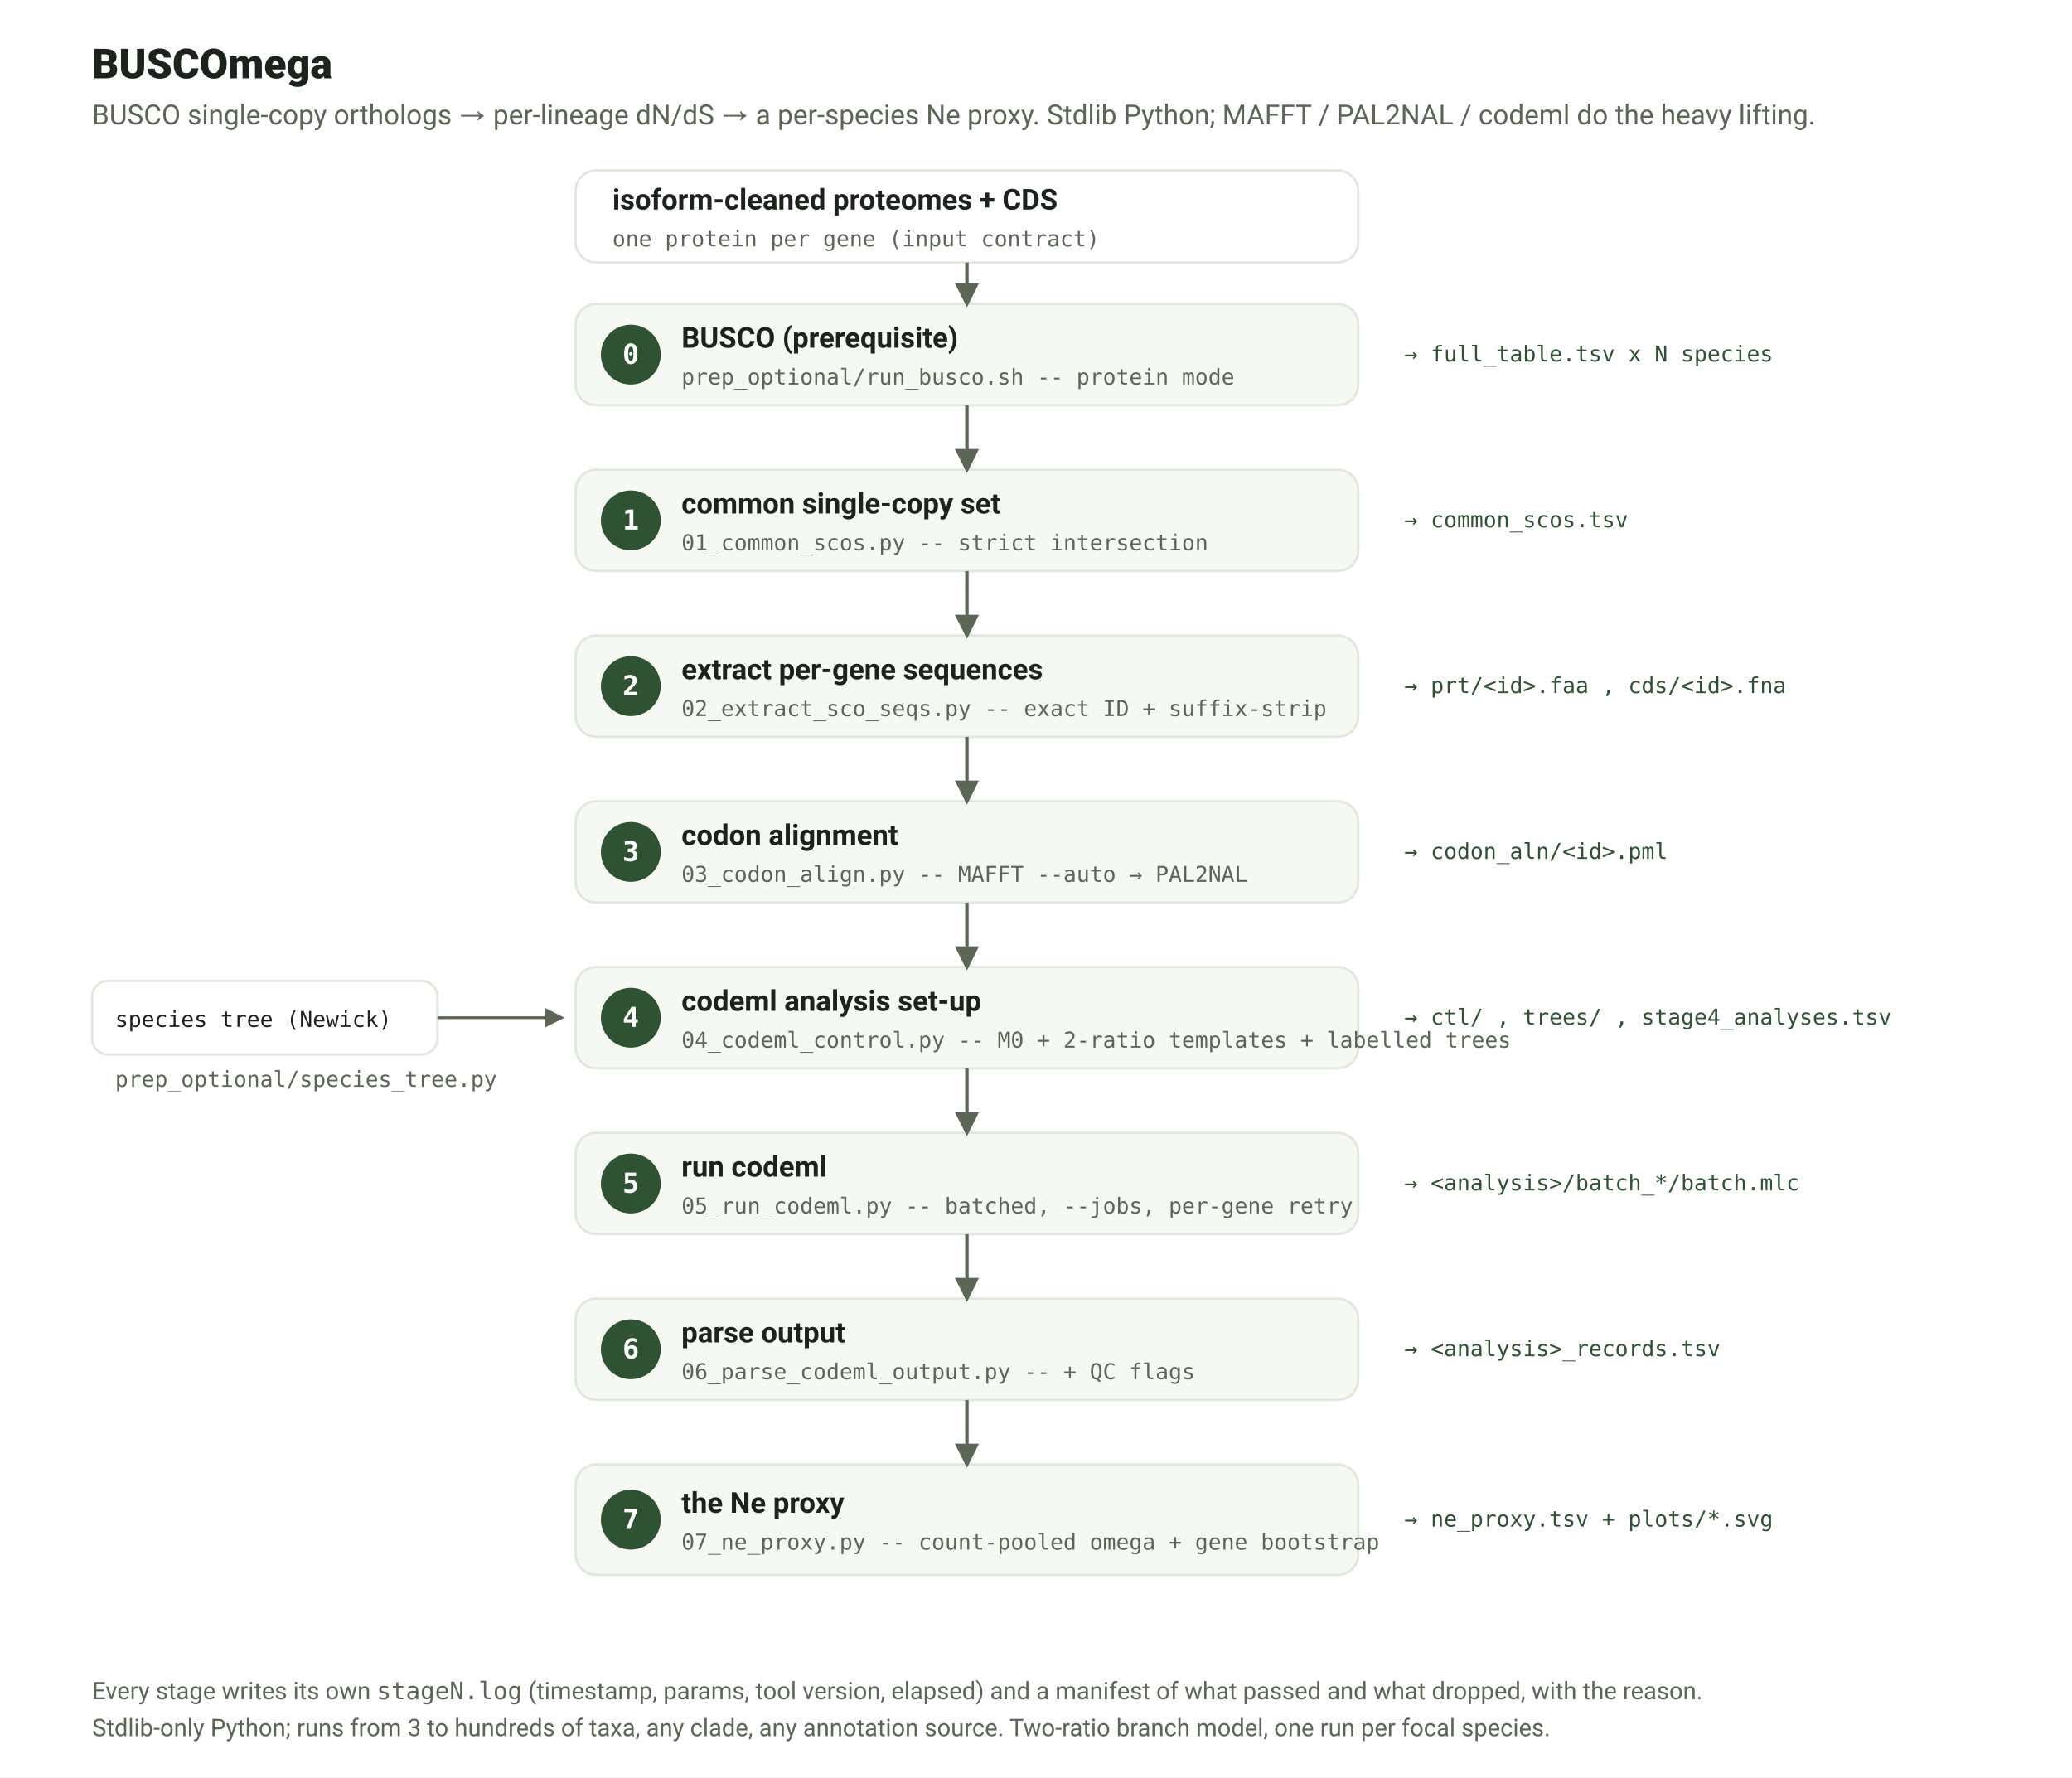
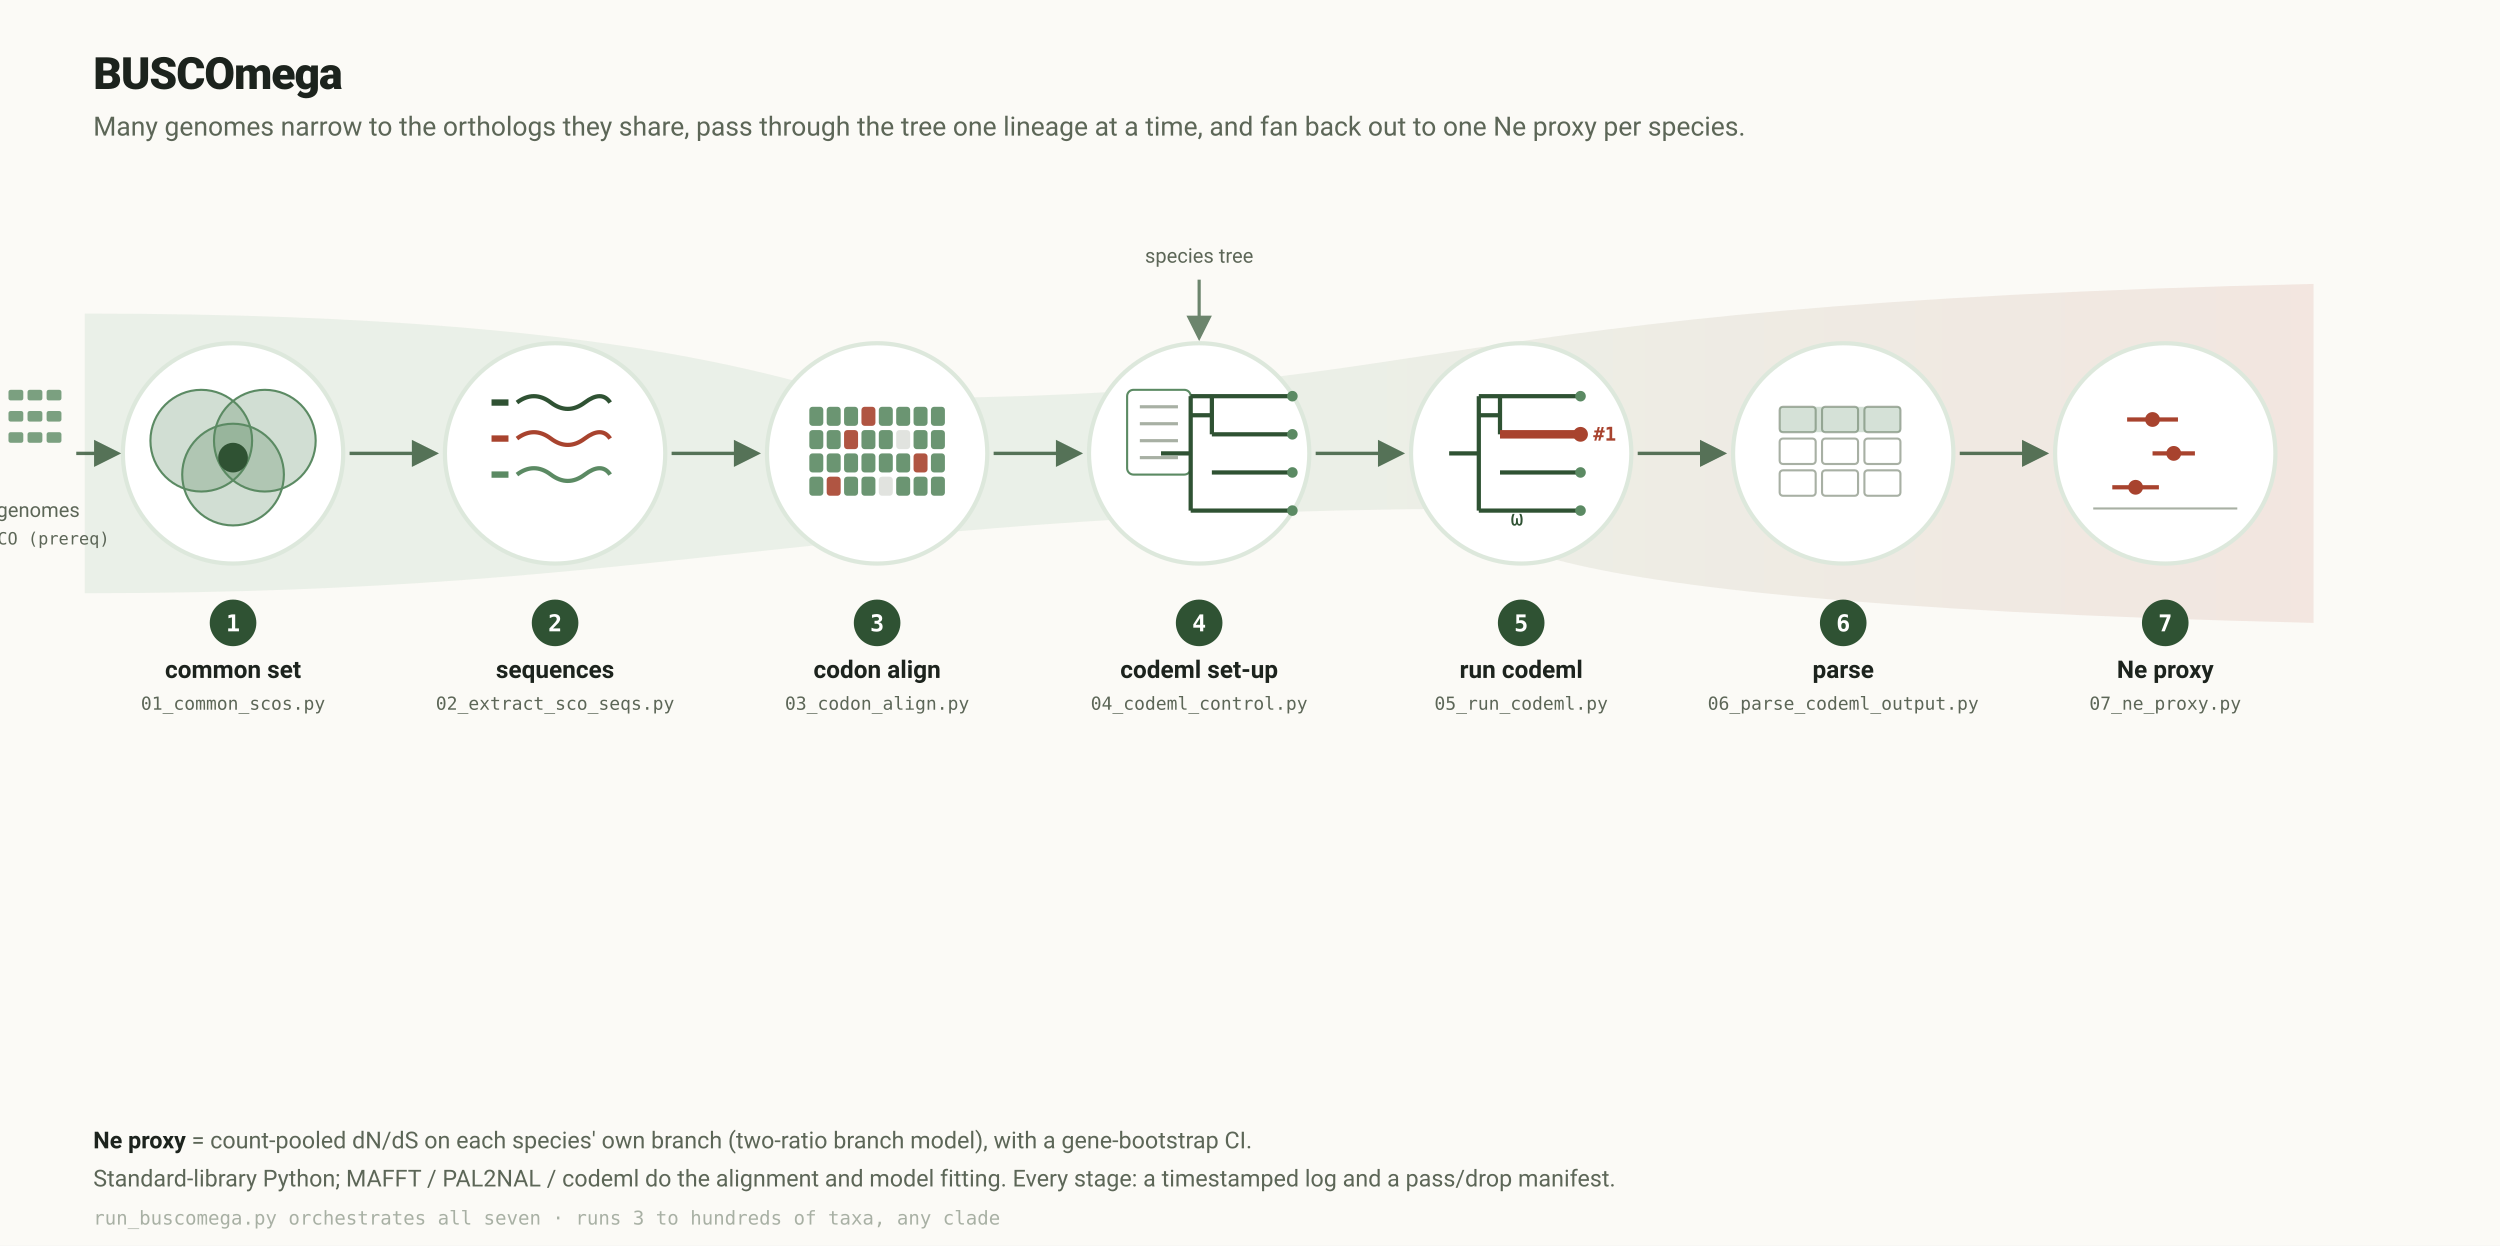
- <svg xmlns="http://www.w3.org/2000/svg" viewBox="0 0 900 772">
-   <rect width="900" height="772" fill="#ffffff" />
-   <text x="40" y="34" font-family="ui-sans-serif,-apple-system,Segoe UI,Roboto,Helvetica,Arial,sans-serif" font-size="18" font-weight="800" fill="#1c231d">BUSCOmega</text>
-   <text x="40" y="54" font-family="ui-sans-serif,-apple-system,Segoe UI,Roboto,Helvetica,Arial,sans-serif" font-size="12" fill="#5c6657">BUSCO single-copy orthologs → per-lineage dN/dS → a per-species N​e proxy. Stdlib Python; MAFFT / PAL2NAL / codeml do the heavy lifting.</text>
+ <svg xmlns="http://www.w3.org/2000/svg" viewBox="0 0 1180 588">
  <defs>
-     <marker id="a" markerWidth="7" markerHeight="7" refX="6" refY="3.5" orient="auto">
-       <path d="M0 0 L7 3.5 L0 7 z" fill="#5c6657" />
+     <linearGradient id="rib" x1="0" y1="0" x2="1" y2="0">
+       <stop offset="0" stop-color="#DDE8DC" />
+       <stop offset="0.5" stop-color="#DDE8DC" />
+       <stop offset="1" stop-color="#ECD5CD" />
+     </linearGradient>
+     <marker id="ah" markerWidth="8" markerHeight="8" refX="6" refY="4" orient="auto">
+       <path d="M0 0 L8 4 L0 8 z" fill="#2F5233" />
    </marker>
  </defs>
-   <rect x="250" y="74" width="340" height="40" rx="9" fill="#ffffff" stroke="#dfe8db" />
-   <text x="266" y="91" font-family="ui-sans-serif,-apple-system,Segoe UI,Roboto,Helvetica,Arial,sans-serif" font-size="12.5" font-weight="700" fill="#1c231d">isoform-cleaned proteomes + CDS</text>
-   <text x="266" y="107" font-family="ui-monospace,SFMono-Regular,Menlo,Consolas,monospace" font-size="9.5" fill="#5c6657">one protein per gene (input contract)</text>
-   <rect x="250" y="132" width="340" height="44" rx="9" fill="#f5f8f3" stroke="#dfe8db" />
-   <circle cx="274" cy="154" r="13" fill="#2f5233" />
-   <text x="274" y="158" font-family="ui-monospace,SFMono-Regular,Menlo,Consolas,monospace" font-size="12" font-weight="700" fill="#fff" text-anchor="middle">0</text>
-   <text x="296" y="151" font-family="ui-sans-serif,-apple-system,Segoe UI,Roboto,Helvetica,Arial,sans-serif" font-size="12.5" font-weight="700" fill="#1c231d">BUSCO  (prerequisite)</text>
-   <text x="296" y="167" font-family="ui-monospace,SFMono-Regular,Menlo,Consolas,monospace" font-size="9.5" fill="#5c6657">prep_optional/run_busco.sh -- protein mode</text>
-   <text x="610" y="157" font-family="ui-monospace,SFMono-Regular,Menlo,Consolas,monospace" font-size="9.5" fill="#2f5233">→ full_table.tsv  x N species</text>
-   <line x1="420" y1="114" x2="420" y2="132" stroke="#5c6657" stroke-width="1.5" marker-end="url(#a)" />
-   <rect x="250" y="204" width="340" height="44" rx="9" fill="#f5f8f3" stroke="#dfe8db" />
-   <circle cx="274" cy="226" r="13" fill="#2f5233" />
-   <text x="274" y="230" font-family="ui-monospace,SFMono-Regular,Menlo,Consolas,monospace" font-size="12" font-weight="700" fill="#fff" text-anchor="middle">1</text>
-   <text x="296" y="223" font-family="ui-sans-serif,-apple-system,Segoe UI,Roboto,Helvetica,Arial,sans-serif" font-size="12.5" font-weight="700" fill="#1c231d">common single-copy set</text>
-   <text x="296" y="239" font-family="ui-monospace,SFMono-Regular,Menlo,Consolas,monospace" font-size="9.5" fill="#5c6657">01_common_scos.py -- strict intersection</text>
-   <text x="610" y="229" font-family="ui-monospace,SFMono-Regular,Menlo,Consolas,monospace" font-size="9.5" fill="#2f5233">→ common_scos.tsv</text>
-   <line x1="420" y1="176" x2="420" y2="204" stroke="#5c6657" stroke-width="1.5" marker-end="url(#a)" />
-   <rect x="250" y="276" width="340" height="44" rx="9" fill="#f5f8f3" stroke="#dfe8db" />
-   <circle cx="274" cy="298" r="13" fill="#2f5233" />
-   <text x="274" y="302" font-family="ui-monospace,SFMono-Regular,Menlo,Consolas,monospace" font-size="12" font-weight="700" fill="#fff" text-anchor="middle">2</text>
-   <text x="296" y="295" font-family="ui-sans-serif,-apple-system,Segoe UI,Roboto,Helvetica,Arial,sans-serif" font-size="12.5" font-weight="700" fill="#1c231d">extract per-gene sequences</text>
-   <text x="296" y="311" font-family="ui-monospace,SFMono-Regular,Menlo,Consolas,monospace" font-size="9.5" fill="#5c6657">02_extract_sco_seqs.py -- exact ID + suffix-strip</text>
-   <text x="610" y="301" font-family="ui-monospace,SFMono-Regular,Menlo,Consolas,monospace" font-size="9.5" fill="#2f5233">→ prt/&lt;id&gt;.faa , cds/&lt;id&gt;.fna</text>
-   <line x1="420" y1="248" x2="420" y2="276" stroke="#5c6657" stroke-width="1.5" marker-end="url(#a)" />
-   <rect x="250" y="348" width="340" height="44" rx="9" fill="#f5f8f3" stroke="#dfe8db" />
-   <circle cx="274" cy="370" r="13" fill="#2f5233" />
-   <text x="274" y="374" font-family="ui-monospace,SFMono-Regular,Menlo,Consolas,monospace" font-size="12" font-weight="700" fill="#fff" text-anchor="middle">3</text>
-   <text x="296" y="367" font-family="ui-sans-serif,-apple-system,Segoe UI,Roboto,Helvetica,Arial,sans-serif" font-size="12.5" font-weight="700" fill="#1c231d">codon alignment</text>
-   <text x="296" y="383" font-family="ui-monospace,SFMono-Regular,Menlo,Consolas,monospace" font-size="9.5" fill="#5c6657">03_codon_align.py -- MAFFT --auto → PAL2NAL</text>
-   <text x="610" y="373" font-family="ui-monospace,SFMono-Regular,Menlo,Consolas,monospace" font-size="9.5" fill="#2f5233">→ codon_aln/&lt;id&gt;.pml</text>
-   <line x1="420" y1="320" x2="420" y2="348" stroke="#5c6657" stroke-width="1.5" marker-end="url(#a)" />
-   <rect x="250" y="420" width="340" height="44" rx="9" fill="#f5f8f3" stroke="#dfe8db" />
-   <circle cx="274" cy="442" r="13" fill="#2f5233" />
-   <text x="274" y="446" font-family="ui-monospace,SFMono-Regular,Menlo,Consolas,monospace" font-size="12" font-weight="700" fill="#fff" text-anchor="middle">4</text>
-   <text x="296" y="439" font-family="ui-sans-serif,-apple-system,Segoe UI,Roboto,Helvetica,Arial,sans-serif" font-size="12.5" font-weight="700" fill="#1c231d">codeml analysis set-up</text>
-   <text x="296" y="455" font-family="ui-monospace,SFMono-Regular,Menlo,Consolas,monospace" font-size="9.5" fill="#5c6657">04_codeml_control.py -- M0 + 2-ratio templates + labelled trees</text>
-   <text x="610" y="445" font-family="ui-monospace,SFMono-Regular,Menlo,Consolas,monospace" font-size="9.5" fill="#2f5233">→ ctl/ , trees/ , stage4_analyses.tsv</text>
-   <line x1="420" y1="392" x2="420" y2="420" stroke="#5c6657" stroke-width="1.5" marker-end="url(#a)" />
-   <rect x="250" y="492" width="340" height="44" rx="9" fill="#f5f8f3" stroke="#dfe8db" />
-   <circle cx="274" cy="514" r="13" fill="#2f5233" />
-   <text x="274" y="518" font-family="ui-monospace,SFMono-Regular,Menlo,Consolas,monospace" font-size="12" font-weight="700" fill="#fff" text-anchor="middle">5</text>
-   <text x="296" y="511" font-family="ui-sans-serif,-apple-system,Segoe UI,Roboto,Helvetica,Arial,sans-serif" font-size="12.5" font-weight="700" fill="#1c231d">run codeml</text>
-   <text x="296" y="527" font-family="ui-monospace,SFMono-Regular,Menlo,Consolas,monospace" font-size="9.5" fill="#5c6657">05_run_codeml.py -- batched, --jobs, per-gene retry</text>
-   <text x="610" y="517" font-family="ui-monospace,SFMono-Regular,Menlo,Consolas,monospace" font-size="9.5" fill="#2f5233">→ &lt;analysis&gt;/batch_*/batch.mlc</text>
-   <line x1="420" y1="464" x2="420" y2="492" stroke="#5c6657" stroke-width="1.5" marker-end="url(#a)" />
-   <rect x="250" y="564" width="340" height="44" rx="9" fill="#f5f8f3" stroke="#dfe8db" />
-   <circle cx="274" cy="586" r="13" fill="#2f5233" />
-   <text x="274" y="590" font-family="ui-monospace,SFMono-Regular,Menlo,Consolas,monospace" font-size="12" font-weight="700" fill="#fff" text-anchor="middle">6</text>
-   <text x="296" y="583" font-family="ui-sans-serif,-apple-system,Segoe UI,Roboto,Helvetica,Arial,sans-serif" font-size="12.5" font-weight="700" fill="#1c231d">parse output</text>
-   <text x="296" y="599" font-family="ui-monospace,SFMono-Regular,Menlo,Consolas,monospace" font-size="9.5" fill="#5c6657">06_parse_codeml_output.py -- + QC flags</text>
-   <text x="610" y="589" font-family="ui-monospace,SFMono-Regular,Menlo,Consolas,monospace" font-size="9.5" fill="#2f5233">→ &lt;analysis&gt;_records.tsv</text>
-   <line x1="420" y1="536" x2="420" y2="564" stroke="#5c6657" stroke-width="1.5" marker-end="url(#a)" />
-   <rect x="250" y="636" width="340" height="48" rx="9" fill="#f5f8f3" stroke="#dfe8db" />
-   <circle cx="274" cy="660" r="13" fill="#2f5233" />
-   <text x="274" y="664" font-family="ui-monospace,SFMono-Regular,Menlo,Consolas,monospace" font-size="12" font-weight="700" fill="#fff" text-anchor="middle">7</text>
-   <text x="296" y="657" font-family="ui-sans-serif,-apple-system,Segoe UI,Roboto,Helvetica,Arial,sans-serif" font-size="12.5" font-weight="700" fill="#1c231d">the Ne proxy</text>
-   <text x="296" y="673" font-family="ui-monospace,SFMono-Regular,Menlo,Consolas,monospace" font-size="9.5" fill="#5c6657">07_ne_proxy.py -- count-pooled omega + gene bootstrap</text>
-   <text x="610" y="663" font-family="ui-monospace,SFMono-Regular,Menlo,Consolas,monospace" font-size="9.5" fill="#2f5233">→ ne_proxy.tsv  +  plots/*.svg</text>
-   <line x1="420" y1="608" x2="420" y2="636" stroke="#5c6657" stroke-width="1.5" marker-end="url(#a)" />
-   <rect x="40" y="426" width="150" height="32" rx="7" fill="#ffffff" stroke="#dfe8db" />
-   <text x="50" y="446" font-family="ui-monospace,SFMono-Regular,Menlo,Consolas,monospace" font-size="9.5" fill="#1c231d" text-anchor="start">species tree (Newick)</text>
-   <path d="M 190 442 H 244" stroke="#5c6657" stroke-width="1.2" fill="none" marker-end="url(#a)" />
-   <text x="50" y="472" font-family="ui-monospace,SFMono-Regular,Menlo,Consolas,monospace" font-size="9.5" fill="#5c6657" text-anchor="start">prep_optional/species_tree.py</text>
-   <text x="40" y="738" font-family="ui-sans-serif,-apple-system,Segoe UI,Roboto,Helvetica,Arial,sans-serif" font-size="10.5" fill="#5c6657">Every stage writes its own <tspan font-family="ui-monospace,SFMono-Regular,Menlo,Consolas,monospace">stageN.log</tspan> (timestamp, params, tool version, elapsed) and a manifest of what passed and what dropped, with the reason.</text>
-   <text x="40" y="754" font-family="ui-sans-serif,-apple-system,Segoe UI,Roboto,Helvetica,Arial,sans-serif" font-size="10.5" fill="#5c6657">Stdlib-only Python; runs from 3 to hundreds of taxa, any clade, any annotation source. Two-ratio branch model, one run per focal species.</text>
+   <rect width="1180" height="588" fill="#FBFAF6" />
+   <text x="44" y="42" font-family="ui-sans-serif,-apple-system,Segoe UI,Roboto,Helvetica,Arial,sans-serif" font-size="21" font-weight="800" fill="#1c231d" letter-spacing="-0.5">BUSCOmega</text>
+   <text x="44" y="64" font-family="ui-sans-serif,-apple-system,Segoe UI,Roboto,Helvetica,Arial,sans-serif" font-size="12.5" fill="#5c6657">Many genomes narrow to the orthologs they share, pass through the tree one lineage at a time, and fan back out to one N​e proxy per species.</text>
+   <path d="M 40 148 C 324 148, 384 188, 414 188 C 688 188, 658 144, 1092 134 L 1092 294 C 658 284, 688 240, 718 240 C 384 240, 324 280, 40 280 Z" fill="url(#rib)" opacity="0.55" />
+   <circle cx="110" cy="214" r="52" fill="#fff" stroke="#DDE8DC" stroke-width="2" />
+   <circle cx="95" cy="208" r="24" fill="#5B8A63" fill-opacity="0.28" stroke="#5B8A63" />
+   <circle cx="125" cy="208" r="24" fill="#5B8A63" fill-opacity="0.28" stroke="#5B8A63" />
+   <circle cx="110" cy="224" r="24" fill="#5B8A63" fill-opacity="0.28" stroke="#5B8A63" />
+   <circle cx="110" cy="216" r="7" fill="#2F5233" />
+   <circle cx="110" cy="294" r="11" fill="#2F5233" />
+   <text x="110" y="298" font-family="ui-monospace,SFMono-Regular,Menlo,Consolas,monospace" font-size="11" font-weight="700" fill="#fff" text-anchor="middle">1</text>
+   <text x="110" y="320" font-family="ui-sans-serif,-apple-system,Segoe UI,Roboto,Helvetica,Arial,sans-serif" font-size="11.5" font-weight="700" fill="#1c231d" text-anchor="middle">common set</text>
+   <text x="110" y="335" font-family="ui-monospace,SFMono-Regular,Menlo,Consolas,monospace" font-size="8.5" fill="#5c6657" text-anchor="middle">01_common_scos.py</text>
+   <circle cx="262" cy="214" r="52" fill="#fff" stroke="#DDE8DC" stroke-width="2" />
+   <path d="M 232 190 h 8" stroke="#2F5233" stroke-width="3" />
+   <path d="M 244 190 q 8 -6 16 0 t 16 0 t 12 0" stroke="#2F5233" stroke-width="2" fill="none" />
+   <path d="M 232 207 h 8" stroke="#A8432E" stroke-width="3" />
+   <path d="M 244 207 q 8 -6 16 0 t 16 0 t 12 0" stroke="#A8432E" stroke-width="2" fill="none" />
+   <path d="M 232 224 h 8" stroke="#5B8A63" stroke-width="3" />
+   <path d="M 244 224 q 8 -6 16 0 t 16 0 t 12 0" stroke="#5B8A63" stroke-width="2" fill="none" />
+   <path d="M 165 214 H 204" stroke="#2F5233" stroke-width="1.6" fill="none" marker-end="url(#ah)" opacity="0.8" />
+   <circle cx="262" cy="294" r="11" fill="#2F5233" />
+   <text x="262" y="298" font-family="ui-monospace,SFMono-Regular,Menlo,Consolas,monospace" font-size="11" font-weight="700" fill="#fff" text-anchor="middle">2</text>
+   <text x="262" y="320" font-family="ui-sans-serif,-apple-system,Segoe UI,Roboto,Helvetica,Arial,sans-serif" font-size="11.5" font-weight="700" fill="#1c231d" text-anchor="middle">sequences</text>
+   <text x="262" y="335" font-family="ui-monospace,SFMono-Regular,Menlo,Consolas,monospace" font-size="8.5" fill="#5c6657" text-anchor="middle">02_extract_sco_seqs.py</text>
+   <circle cx="414" cy="214" r="52" fill="#fff" stroke="#DDE8DC" stroke-width="2" />
+   <rect x="382.0" y="192.0" width="6.6" height="9" rx="1.5" fill="#5B8A63" fill-opacity="0.9" />
+   <rect x="390.2" y="192.0" width="6.6" height="9" rx="1.5" fill="#5B8A63" fill-opacity="0.9" />
+   <rect x="398.4" y="192.0" width="6.6" height="9" rx="1.5" fill="#5B8A63" fill-opacity="0.9" />
+   <rect x="406.6" y="192.0" width="6.6" height="9" rx="1.5" fill="#A8432E" fill-opacity="0.9" />
+   <rect x="414.8" y="192.0" width="6.6" height="9" rx="1.5" fill="#5B8A63" fill-opacity="0.9" />
+   <rect x="423.0" y="192.0" width="6.6" height="9" rx="1.5" fill="#5B8A63" fill-opacity="0.9" />
+   <rect x="431.2" y="192.0" width="6.6" height="9" rx="1.5" fill="#5B8A63" fill-opacity="0.9" />
+   <rect x="439.4" y="192.0" width="6.6" height="9" rx="1.5" fill="#5B8A63" fill-opacity="0.9" />
+   <rect x="382.0" y="203.0" width="6.6" height="9" rx="1.5" fill="#5B8A63" fill-opacity="0.9" />
+   <rect x="390.2" y="203.0" width="6.6" height="9" rx="1.5" fill="#5B8A63" fill-opacity="0.9" />
+   <rect x="398.4" y="203.0" width="6.6" height="9" rx="1.5" fill="#A8432E" fill-opacity="0.9" />
+   <rect x="406.6" y="203.0" width="6.6" height="9" rx="1.5" fill="#5B8A63" fill-opacity="0.9" />
+   <rect x="414.8" y="203.0" width="6.6" height="9" rx="1.5" fill="#5B8A63" fill-opacity="0.9" />
+   <rect x="423.0" y="203.0" width="6.6" height="9" rx="1.5" fill="#A8B0A4" fill-opacity="0.35" />
+   <rect x="431.2" y="203.0" width="6.6" height="9" rx="1.5" fill="#5B8A63" fill-opacity="0.9" />
+   <rect x="439.4" y="203.0" width="6.6" height="9" rx="1.5" fill="#5B8A63" fill-opacity="0.9" />
+   <rect x="382.0" y="214.0" width="6.6" height="9" rx="1.5" fill="#5B8A63" fill-opacity="0.9" />
+   <rect x="390.2" y="214.0" width="6.6" height="9" rx="1.5" fill="#5B8A63" fill-opacity="0.9" />
+   <rect x="398.4" y="214.0" width="6.6" height="9" rx="1.5" fill="#5B8A63" fill-opacity="0.9" />
+   <rect x="406.6" y="214.0" width="6.6" height="9" rx="1.5" fill="#5B8A63" fill-opacity="0.9" />
+   <rect x="414.8" y="214.0" width="6.6" height="9" rx="1.5" fill="#5B8A63" fill-opacity="0.9" />
+   <rect x="423.0" y="214.0" width="6.6" height="9" rx="1.5" fill="#5B8A63" fill-opacity="0.9" />
+   <rect x="431.2" y="214.0" width="6.6" height="9" rx="1.5" fill="#A8432E" fill-opacity="0.9" />
+   <rect x="439.4" y="214.0" width="6.6" height="9" rx="1.5" fill="#5B8A63" fill-opacity="0.9" />
+   <rect x="382.0" y="225.0" width="6.6" height="9" rx="1.5" fill="#5B8A63" fill-opacity="0.9" />
+   <rect x="390.2" y="225.0" width="6.6" height="9" rx="1.5" fill="#A8432E" fill-opacity="0.9" />
+   <rect x="398.4" y="225.0" width="6.6" height="9" rx="1.5" fill="#5B8A63" fill-opacity="0.9" />
+   <rect x="406.6" y="225.0" width="6.6" height="9" rx="1.5" fill="#5B8A63" fill-opacity="0.9" />
+   <rect x="414.8" y="225.0" width="6.6" height="9" rx="1.5" fill="#A8B0A4" fill-opacity="0.35" />
+   <rect x="423.0" y="225.0" width="6.6" height="9" rx="1.5" fill="#5B8A63" fill-opacity="0.9" />
+   <rect x="431.2" y="225.0" width="6.6" height="9" rx="1.5" fill="#5B8A63" fill-opacity="0.9" />
+   <rect x="439.4" y="225.0" width="6.6" height="9" rx="1.5" fill="#5B8A63" fill-opacity="0.9" />
+   <path d="M 317 214 H 356" stroke="#2F5233" stroke-width="1.6" fill="none" marker-end="url(#ah)" opacity="0.8" />
+   <circle cx="414" cy="294" r="11" fill="#2F5233" />
+   <text x="414" y="298" font-family="ui-monospace,SFMono-Regular,Menlo,Consolas,monospace" font-size="11" font-weight="700" fill="#fff" text-anchor="middle">3</text>
+   <text x="414" y="320" font-family="ui-sans-serif,-apple-system,Segoe UI,Roboto,Helvetica,Arial,sans-serif" font-size="11.5" font-weight="700" fill="#1c231d" text-anchor="middle">codon align</text>
+   <text x="414" y="335" font-family="ui-monospace,SFMono-Regular,Menlo,Consolas,monospace" font-size="8.5" fill="#5c6657" text-anchor="middle">03_codon_align.py</text>
+   <circle cx="566" cy="214" r="52" fill="#fff" stroke="#DDE8DC" stroke-width="2" />
+   <rect x="532" y="184" width="30" height="40" rx="3" fill="#fff" stroke="#5B8A63" />
+   <path d="M 538 192 h 18" stroke="#A8B0A4" stroke-width="1.5" />
+   <path d="M 538 200 h 18" stroke="#A8B0A4" stroke-width="1.5" />
+   <path d="M 538 208 h 18" stroke="#A8B0A4" stroke-width="1.5" />
+   <path d="M 538 216 h 18" stroke="#A8B0A4" stroke-width="1.5" />
+   <path d="M 548 214 h 14" stroke="#2F5233" stroke-width="2" fill="none" />
+   <path d="M 562 214 V 187 V 241" stroke="#2F5233" stroke-width="2" fill="none" />
+   <path d="M 562 196 h 10 V 187 M 572 196 V 205" stroke="#2F5233" stroke-width="2" fill="none" />
+   <path d="M 562 187 H 610" stroke="#2F5233" stroke-width="2" fill="none" />
+   <circle cx="610" cy="187" r="2.5" fill="#5B8A63" />
+   <path d="M 572 205 H 610" stroke="#2F5233" stroke-width="2" fill="none" />
+   <circle cx="610" cy="205" r="2.5" fill="#5B8A63" />
+   <path d="M 572 223 H 610" stroke="#2F5233" stroke-width="2" fill="none" />
+   <circle cx="610" cy="223" r="2.5" fill="#5B8A63" />
+   <path d="M 562 241 H 610" stroke="#2F5233" stroke-width="2" fill="none" />
+   <circle cx="610" cy="241" r="2.5" fill="#5B8A63" />
+   <path d="M 469 214 H 508" stroke="#2F5233" stroke-width="1.6" fill="none" marker-end="url(#ah)" opacity="0.8" />
+   <circle cx="566" cy="294" r="11" fill="#2F5233" />
+   <text x="566" y="298" font-family="ui-monospace,SFMono-Regular,Menlo,Consolas,monospace" font-size="11" font-weight="700" fill="#fff" text-anchor="middle">4</text>
+   <text x="566" y="320" font-family="ui-sans-serif,-apple-system,Segoe UI,Roboto,Helvetica,Arial,sans-serif" font-size="11.5" font-weight="700" fill="#1c231d" text-anchor="middle">codeml set-up</text>
+   <text x="566" y="335" font-family="ui-monospace,SFMono-Regular,Menlo,Consolas,monospace" font-size="8.5" fill="#5c6657" text-anchor="middle">04_codeml_control.py</text>
+   <circle cx="718" cy="214" r="52" fill="#fff" stroke="#DDE8DC" stroke-width="2" />
+   <path d="M 684 214 h 14" stroke="#2F5233" stroke-width="2" fill="none" />
+   <path d="M 698 214 V 187 V 241" stroke="#2F5233" stroke-width="2" fill="none" />
+   <path d="M 698 196 h 10 V 187 M 708 196 V 205" stroke="#2F5233" stroke-width="2" fill="none" />
+   <path d="M 698 187 H 746" stroke="#2F5233" stroke-width="2" fill="none" />
+   <circle cx="746" cy="187" r="2.5" fill="#5B8A63" />
+   <path d="M 708 205 H 746" stroke="#A8432E" stroke-width="4" fill="none" />
+   <circle cx="746" cy="205" r="3.5" fill="#A8432E" />
+   <path d="M 708 223 H 746" stroke="#2F5233" stroke-width="2" fill="none" />
+   <circle cx="746" cy="223" r="2.5" fill="#5B8A63" />
+   <path d="M 698 241 H 746" stroke="#2F5233" stroke-width="2" fill="none" />
+   <circle cx="746" cy="241" r="2.5" fill="#5B8A63" />
+   <text x="752" y="208" font-family="ui-monospace,SFMono-Regular,Menlo,Consolas,monospace" font-size="9" font-weight="700" fill="#A8432E">#1</text>
+   <text x="716" y="248" font-family="ui-monospace,SFMono-Regular,Menlo,Consolas,monospace" font-size="10" fill="#2F5233" text-anchor="middle">ω</text>
+   <path d="M 621 214 H 660" stroke="#2F5233" stroke-width="1.6" fill="none" marker-end="url(#ah)" opacity="0.8" />
+   <circle cx="718" cy="294" r="11" fill="#2F5233" />
+   <text x="718" y="298" font-family="ui-monospace,SFMono-Regular,Menlo,Consolas,monospace" font-size="11" font-weight="700" fill="#fff" text-anchor="middle">5</text>
+   <text x="718" y="320" font-family="ui-sans-serif,-apple-system,Segoe UI,Roboto,Helvetica,Arial,sans-serif" font-size="11.5" font-weight="700" fill="#1c231d" text-anchor="middle">run codeml</text>
+   <text x="718" y="335" font-family="ui-monospace,SFMono-Regular,Menlo,Consolas,monospace" font-size="8.5" fill="#5c6657" text-anchor="middle">05_run_codeml.py</text>
+   <circle cx="870" cy="214" r="52" fill="#fff" stroke="#DDE8DC" stroke-width="2" />
+   <rect x="840" y="192" width="17" height="12" rx="1.5" fill="#fff" stroke="#A8B0A4" />
+   <rect x="860" y="192" width="17" height="12" rx="1.5" fill="#fff" stroke="#A8B0A4" />
+   <rect x="880" y="192" width="17" height="12" rx="1.5" fill="#fff" stroke="#A8B0A4" />
+   <rect x="840" y="207" width="17" height="12" rx="1.5" fill="#fff" stroke="#A8B0A4" />
+   <rect x="860" y="207" width="17" height="12" rx="1.5" fill="#fff" stroke="#A8B0A4" />
+   <rect x="880" y="207" width="17" height="12" rx="1.5" fill="#fff" stroke="#A8B0A4" />
+   <rect x="840" y="222" width="17" height="12" rx="1.5" fill="#fff" stroke="#A8B0A4" />
+   <rect x="860" y="222" width="17" height="12" rx="1.5" fill="#fff" stroke="#A8B0A4" />
+   <rect x="880" y="222" width="17" height="12" rx="1.5" fill="#fff" stroke="#A8B0A4" />
+   <rect x="840" y="192" width="57" height="12" fill="#5B8A63" fill-opacity="0.25" />
+   <path d="M 773 214 H 812" stroke="#2F5233" stroke-width="1.6" fill="none" marker-end="url(#ah)" opacity="0.8" />
+   <circle cx="870" cy="294" r="11" fill="#2F5233" />
+   <text x="870" y="298" font-family="ui-monospace,SFMono-Regular,Menlo,Consolas,monospace" font-size="11" font-weight="700" fill="#fff" text-anchor="middle">6</text>
+   <text x="870" y="320" font-family="ui-sans-serif,-apple-system,Segoe UI,Roboto,Helvetica,Arial,sans-serif" font-size="11.5" font-weight="700" fill="#1c231d" text-anchor="middle">parse</text>
+   <text x="870" y="335" font-family="ui-monospace,SFMono-Regular,Menlo,Consolas,monospace" font-size="8.5" fill="#5c6657" text-anchor="middle">06_parse_codeml_output.py</text>
+   <circle cx="1022" cy="214" r="52" fill="#fff" stroke="#DDE8DC" stroke-width="2" />
+   <line x1="988" y1="240" x2="1056" y2="240" stroke="#A8B0A4" />
+   <line x1="1004" y1="198" x2="1028" y2="198" stroke="#A8432E" stroke-width="2" />
+   <circle cx="1016" cy="198" r="3.5" fill="#A8432E" />
+   <line x1="1016" y1="214" x2="1036" y2="214" stroke="#A8432E" stroke-width="2" />
+   <circle cx="1026" cy="214" r="3.5" fill="#A8432E" />
+   <line x1="997" y1="230" x2="1019" y2="230" stroke="#A8432E" stroke-width="2" />
+   <circle cx="1008" cy="230" r="3.5" fill="#A8432E" />
+   <path d="M 925 214 H 964" stroke="#2F5233" stroke-width="1.6" fill="none" marker-end="url(#ah)" opacity="0.8" />
+   <circle cx="1022" cy="294" r="11" fill="#2F5233" />
+   <text x="1022" y="298" font-family="ui-monospace,SFMono-Regular,Menlo,Consolas,monospace" font-size="11" font-weight="700" fill="#fff" text-anchor="middle">7</text>
+   <text x="1022" y="320" font-family="ui-sans-serif,-apple-system,Segoe UI,Roboto,Helvetica,Arial,sans-serif" font-size="11.5" font-weight="700" fill="#1c231d" text-anchor="middle">Ne proxy</text>
+   <text x="1022" y="335" font-family="ui-monospace,SFMono-Regular,Menlo,Consolas,monospace" font-size="8.5" fill="#5c6657" text-anchor="middle">07_ne_proxy.py</text>
+   <rect x="4" y="184" width="7" height="5" rx="1" fill="#5B8A63" fill-opacity="0.8" />
+   <rect x="13" y="184" width="7" height="5" rx="1" fill="#5B8A63" fill-opacity="0.8" />
+   <rect x="22" y="184" width="7" height="5" rx="1" fill="#5B8A63" fill-opacity="0.8" />
+   <rect x="4" y="194" width="7" height="5" rx="1" fill="#5B8A63" fill-opacity="0.8" />
+   <rect x="13" y="194" width="7" height="5" rx="1" fill="#5B8A63" fill-opacity="0.8" />
+   <rect x="22" y="194" width="7" height="5" rx="1" fill="#5B8A63" fill-opacity="0.8" />
+   <rect x="4" y="204" width="7" height="5" rx="1" fill="#5B8A63" fill-opacity="0.8" />
+   <rect x="13" y="204" width="7" height="5" rx="1" fill="#5B8A63" fill-opacity="0.8" />
+   <rect x="22" y="204" width="7" height="5" rx="1" fill="#5B8A63" fill-opacity="0.8" />
+   <text x="18" y="244" font-family="ui-sans-serif,-apple-system,Segoe UI,Roboto,Helvetica,Arial,sans-serif" font-size="9.5" fill="#5c6657" text-anchor="middle">genomes</text>
+   <text x="18" y="257" font-family="ui-monospace,SFMono-Regular,Menlo,Consolas,monospace" font-size="8" fill="#5c6657" text-anchor="middle">BUSCO (prereq)</text>
+   <path d="M 36 214 H 54" stroke="#2F5233" stroke-width="1.6" marker-end="url(#ah)" opacity="0.8" />
+   <path d="M 566 132 V 158" stroke="#2F5233" stroke-width="1.5" fill="none" marker-end="url(#ah)" opacity="0.7" />
+   <text x="566" y="124" font-family="ui-sans-serif,-apple-system,Segoe UI,Roboto,Helvetica,Arial,sans-serif" font-size="9.5" fill="#5c6657" text-anchor="middle">species tree</text>
+   <text x="44" y="542" font-family="ui-sans-serif,-apple-system,Segoe UI,Roboto,Helvetica,Arial,sans-serif" font-size="11" fill="#5c6657">
+     <tspan font-weight="700" fill="#1c231d">N​e proxy</tspan> = count-pooled dN/dS on each species' own branch (two-ratio branch model), with a gene-bootstrap CI.</text>
+   <text x="44" y="560" font-family="ui-sans-serif,-apple-system,Segoe UI,Roboto,Helvetica,Arial,sans-serif" font-size="11" fill="#5c6657">Standard-library Python; MAFFT / PAL2NAL / codeml do the alignment and model fitting. Every stage: a timestamped log and a pass/drop manifest.</text>
+   <text x="44" y="578" font-family="ui-monospace,SFMono-Regular,Menlo,Consolas,monospace" font-size="9" fill="#A8B0A4">run_buscomega.py orchestrates all seven · runs 3 to hundreds of taxa, any clade</text>
</svg>
